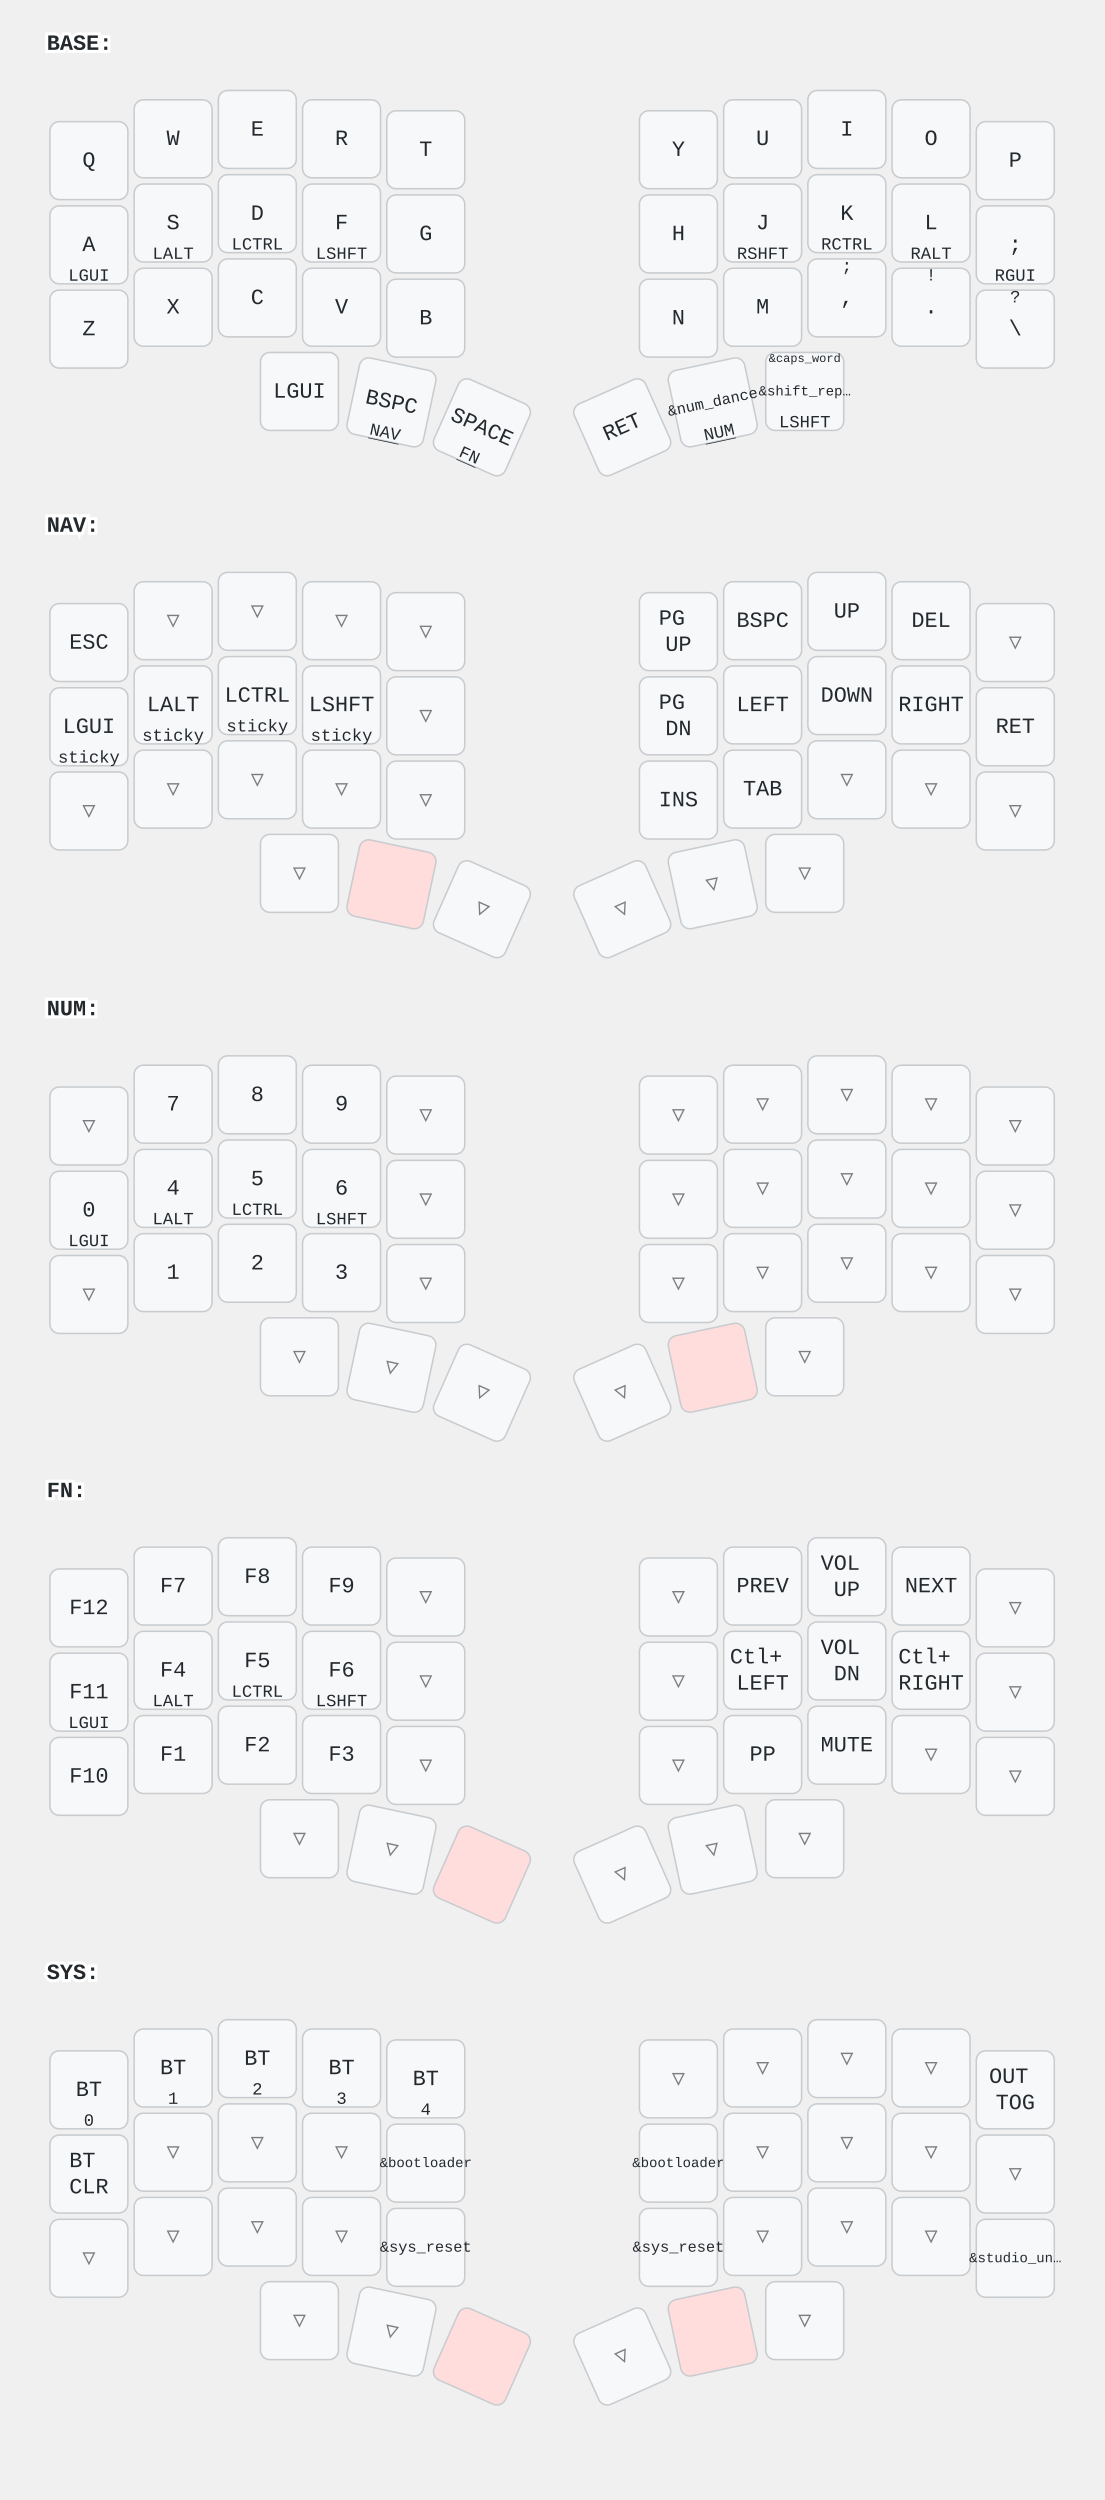
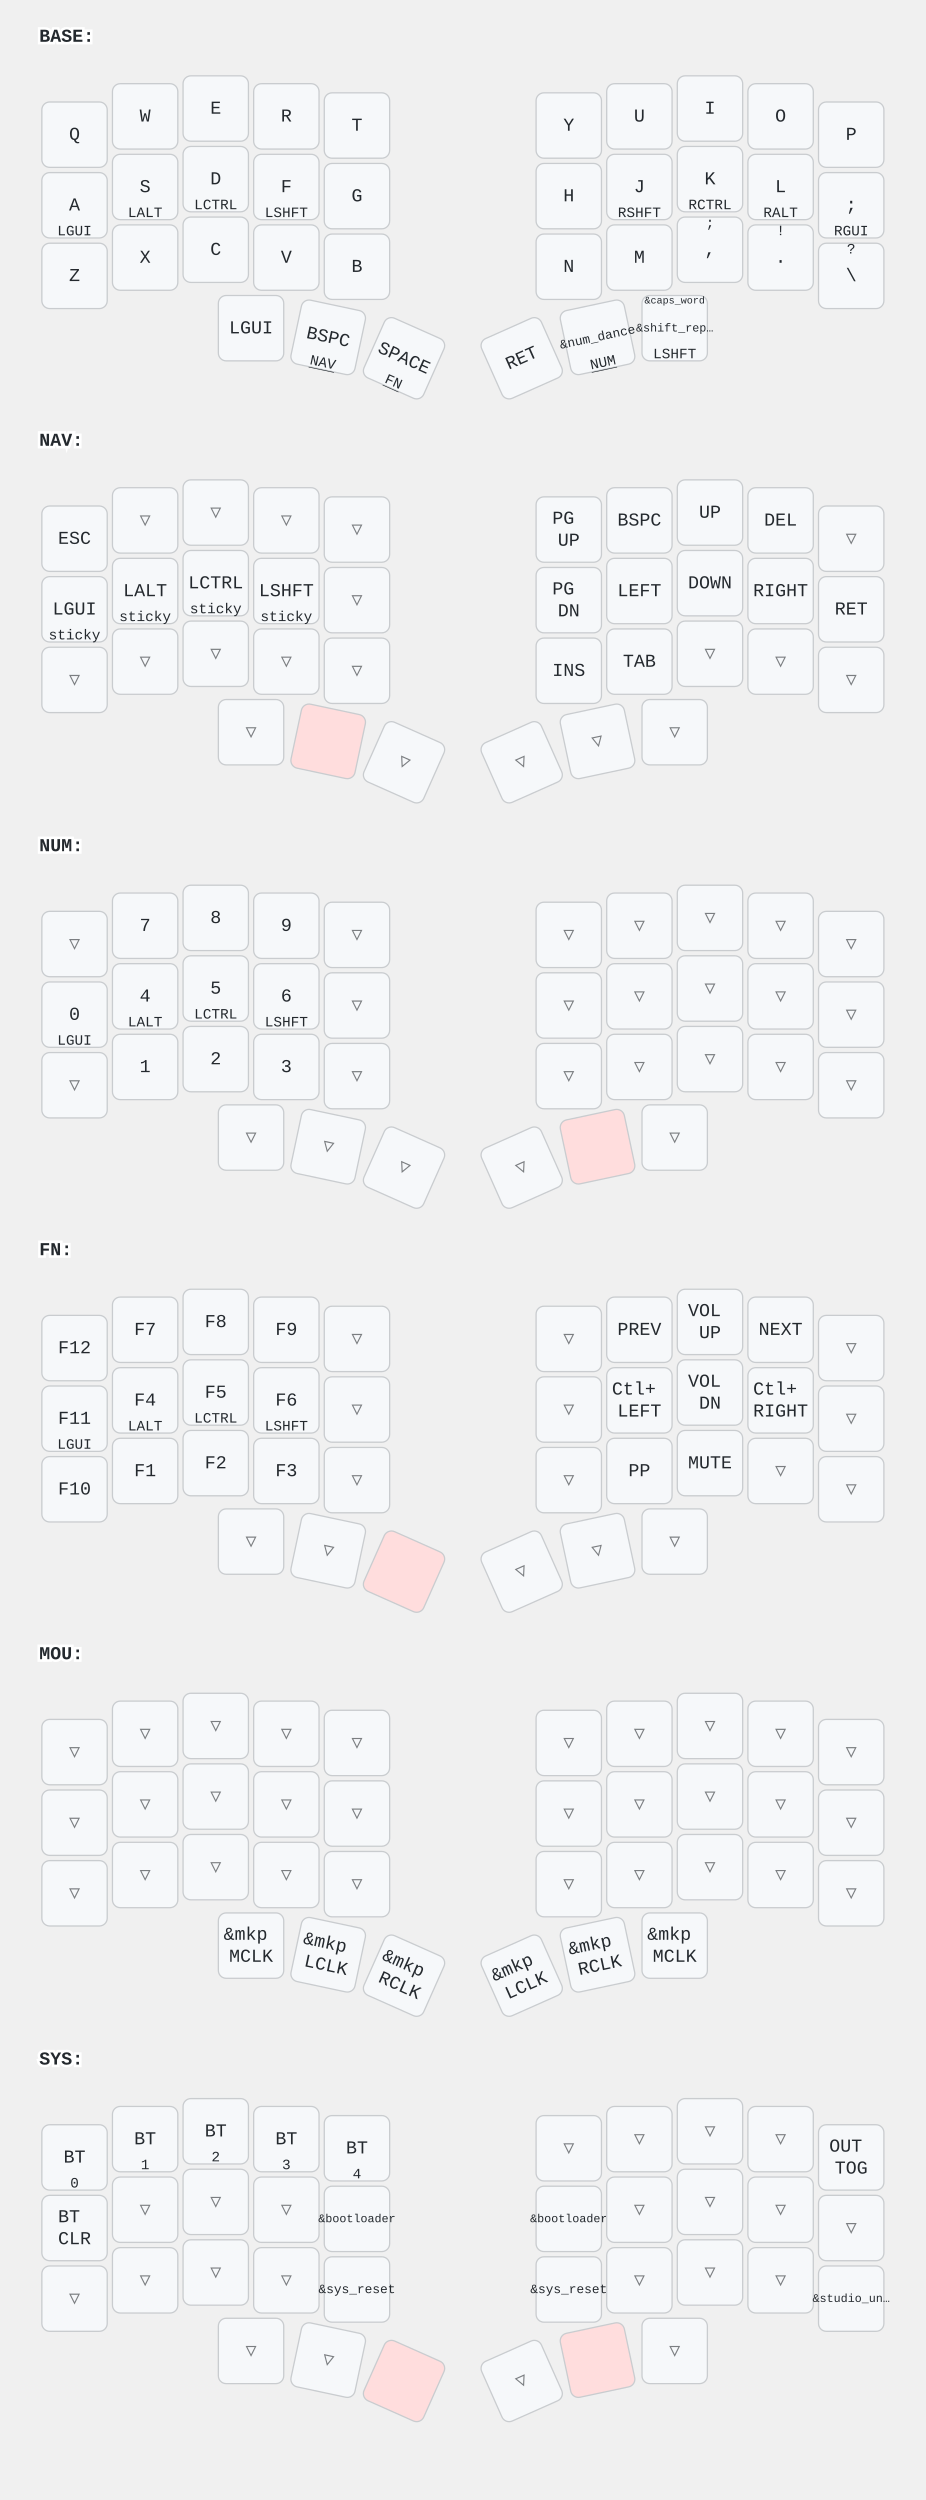
- <svg xmlns="http://www.w3.org/2000/svg" width="708" height="1603" viewBox="0 0 708 1603" class="keymap">
+ <svg xmlns="http://www.w3.org/2000/svg" width="708" height="1912" viewBox="0 0 708 1912" class="keymap">
  <style>/* inherit to force styles through use tags */
svg path {
    fill: inherit;
}

/* font and background color specifications */
svg.keymap {
    font-family: SFMono-Regular,Consolas,Liberation Mono,Menlo,monospace;
    font-size: 14px;
    font-kerning: normal;
    text-rendering: optimizeLegibility;
    fill: #24292e;
}

/* default key styling */
rect.key {
    fill: #f6f8fa;
}

rect.key, rect.combo {
    stroke: #c9cccf;
    stroke-width: 1;
}

/* default key side styling, only used is draw_key_sides is set */
rect.side {
    filter: brightness(90%);
}

/* color accent for combo boxes */
rect.combo, rect.combo-separate {
    fill: #cdf;
}

/* color accent for held keys */
rect.held, rect.combo.held {
    fill: #fdd;
}

/* color accent for ghost (optional) keys */
rect.ghost, rect.combo.ghost {
    stroke-dasharray: 4, 4;
    stroke-width: 2;
}

text {
    text-anchor: middle;
    dominant-baseline: middle;
}

/* styling for layer labels */
text.label {
    font-weight: bold;
    text-anchor: start;
    stroke: white;
    stroke-width: 4;
    paint-order: stroke;
}

/* styling for optional footer */
text.footer {
    text-anchor: end;
    dominant-baseline: auto;
    stroke: white;
    stroke-width: 4;
    paint-order: stroke;
}

/* styling for combo tap, and key non-tap label text */
text.combo, text.hold, text.shifted, text.left, text.right, text.tl, text.tr, text.bl, text.br {
    font-size: 11px;
}

text.hold, text.bl, text.br {
    text-anchor: middle;
    dominant-baseline: auto;
}

text.shifted, text.tl, text.tr {
    text-anchor: middle;
    dominant-baseline: hanging;
}

text.left, text.tl, text.bl {
    text-anchor: start;
}

text.right, text.tr, text.br {
    text-anchor: end;
}

text.layer-activator {
    text-decoration: underline;
}

/* styling for hold/shifted label text in combo box */
text.combo.hold, text.combo.shifted, text.combo.left, text.combo.right {
    font-size: 8px;
}

/* lighter symbol for transparent keys */
text.trans {
    fill: #7b7e81;
}

/* styling for combo dendrons */
path.combo {
    stroke-width: 1;
    stroke: gray;
    fill: none;
}

/* Start Tabler Icons Cleanup */
/* cannot use height/width with glyphs */
.icon-tabler &gt; path {
    fill: inherit;
    stroke: inherit;
    stroke-width: 2;
}
/* hide tabler's default box */
.icon-tabler &gt; path[stroke="none"][fill="none"] {
    visibility: hidden;
}
/* End Tabler Icons Cleanup */

svg { font-family: SFMono-Regular, ui-monospace, monospace; font-size: 12px; }
</style>
  <g transform="translate(30, 0)" class="layer-BASE">
    <text x="0" y="28" class="label" id="BASE">BASE:</text>
    <g transform="translate(0, 56)">
      <g transform="translate(27, 47)" class="key keypos-0">
        <rect rx="6" ry="6" x="-25" y="-25" width="50" height="50" class="key" />
        <text x="0" y="0" class="key tap">Q</text>
      </g>
      <g transform="translate(81, 33)" class="key keypos-1">
        <rect rx="6" ry="6" x="-25" y="-25" width="50" height="50" class="key" />
        <text x="0" y="0" class="key tap">W</text>
      </g>
      <g transform="translate(135, 27)" class="key keypos-2">
        <rect rx="6" ry="6" x="-25" y="-25" width="50" height="50" class="key" />
        <text x="0" y="0" class="key tap">E</text>
      </g>
      <g transform="translate(189, 33)" class="key keypos-3">
        <rect rx="6" ry="6" x="-25" y="-25" width="50" height="50" class="key" />
        <text x="0" y="0" class="key tap">R</text>
      </g>
      <g transform="translate(243, 40)" class="key keypos-4">
        <rect rx="6" ry="6" x="-25" y="-25" width="50" height="50" class="key" />
        <text x="0" y="0" class="key tap">T</text>
      </g>
      <g transform="translate(405, 40)" class="key keypos-5">
        <rect rx="6" ry="6" x="-25" y="-25" width="50" height="50" class="key" />
        <text x="0" y="0" class="key tap">Y</text>
      </g>
      <g transform="translate(459, 33)" class="key keypos-6">
        <rect rx="6" ry="6" x="-25" y="-25" width="50" height="50" class="key" />
        <text x="0" y="0" class="key tap">U</text>
      </g>
      <g transform="translate(513, 27)" class="key keypos-7">
        <rect rx="6" ry="6" x="-25" y="-25" width="50" height="50" class="key" />
        <text x="0" y="0" class="key tap">I</text>
      </g>
      <g transform="translate(567, 33)" class="key keypos-8">
        <rect rx="6" ry="6" x="-25" y="-25" width="50" height="50" class="key" />
        <text x="0" y="0" class="key tap">O</text>
      </g>
      <g transform="translate(621, 47)" class="key keypos-9">
        <rect rx="6" ry="6" x="-25" y="-25" width="50" height="50" class="key" />
        <text x="0" y="0" class="key tap">P</text>
      </g>
      <g transform="translate(27, 101)" class="key keypos-10">
        <rect rx="6" ry="6" x="-25" y="-25" width="50" height="50" class="key" />
        <text x="0" y="0" class="key tap">A</text>
        <text x="0" y="23" class="key hold">LGUI</text>
      </g>
      <g transform="translate(81, 87)" class="key keypos-11">
        <rect rx="6" ry="6" x="-25" y="-25" width="50" height="50" class="key" />
        <text x="0" y="0" class="key tap">S</text>
        <text x="0" y="23" class="key hold">LALT</text>
      </g>
      <g transform="translate(135, 81)" class="key keypos-12">
        <rect rx="6" ry="6" x="-25" y="-25" width="50" height="50" class="key" />
        <text x="0" y="0" class="key tap">D</text>
        <text x="0" y="23" class="key hold">LCTRL</text>
      </g>
      <g transform="translate(189, 87)" class="key keypos-13">
        <rect rx="6" ry="6" x="-25" y="-25" width="50" height="50" class="key" />
        <text x="0" y="0" class="key tap">F</text>
        <text x="0" y="23" class="key hold">LSHFT</text>
      </g>
      <g transform="translate(243, 94)" class="key keypos-14">
        <rect rx="6" ry="6" x="-25" y="-25" width="50" height="50" class="key" />
        <text x="0" y="0" class="key tap">G</text>
      </g>
      <g transform="translate(405, 94)" class="key keypos-15">
        <rect rx="6" ry="6" x="-25" y="-25" width="50" height="50" class="key" />
        <text x="0" y="0" class="key tap">H</text>
      </g>
      <g transform="translate(459, 87)" class="key keypos-16">
        <rect rx="6" ry="6" x="-25" y="-25" width="50" height="50" class="key" />
        <text x="0" y="0" class="key tap">J</text>
        <text x="0" y="23" class="key hold">RSHFT</text>
      </g>
      <g transform="translate(513, 81)" class="key keypos-17">
        <rect rx="6" ry="6" x="-25" y="-25" width="50" height="50" class="key" />
        <text x="0" y="0" class="key tap">K</text>
        <text x="0" y="23" class="key hold">RCTRL</text>
      </g>
      <g transform="translate(567, 87)" class="key keypos-18">
        <rect rx="6" ry="6" x="-25" y="-25" width="50" height="50" class="key" />
        <text x="0" y="0" class="key tap">L</text>
        <text x="0" y="23" class="key hold">RALT</text>
      </g>
      <g transform="translate(621, 101)" class="key keypos-19">
        <rect rx="6" ry="6" x="-25" y="-25" width="50" height="50" class="key" />
        <text x="0" y="0" class="key tap">;</text>
        <text x="0" y="23" class="key hold">RGUI</text>
      </g>
      <g transform="translate(27, 155)" class="key keypos-20">
        <rect rx="6" ry="6" x="-25" y="-25" width="50" height="50" class="key" />
        <text x="0" y="0" class="key tap">Z</text>
      </g>
      <g transform="translate(81, 141)" class="key keypos-21">
        <rect rx="6" ry="6" x="-25" y="-25" width="50" height="50" class="key" />
        <text x="0" y="0" class="key tap">X</text>
      </g>
      <g transform="translate(135, 135)" class="key keypos-22">
        <rect rx="6" ry="6" x="-25" y="-25" width="50" height="50" class="key" />
        <text x="0" y="0" class="key tap">C</text>
      </g>
      <g transform="translate(189, 141)" class="key keypos-23">
        <rect rx="6" ry="6" x="-25" y="-25" width="50" height="50" class="key" />
        <text x="0" y="0" class="key tap">V</text>
      </g>
      <g transform="translate(243, 148)" class="key keypos-24">
        <rect rx="6" ry="6" x="-25" y="-25" width="50" height="50" class="key" />
        <text x="0" y="0" class="key tap">B</text>
      </g>
      <g transform="translate(405, 148)" class="key keypos-25">
        <rect rx="6" ry="6" x="-25" y="-25" width="50" height="50" class="key" />
        <text x="0" y="0" class="key tap">N</text>
      </g>
      <g transform="translate(459, 141)" class="key keypos-26">
        <rect rx="6" ry="6" x="-25" y="-25" width="50" height="50" class="key" />
        <text x="0" y="0" class="key tap">M</text>
      </g>
      <g transform="translate(513, 135)" class="key keypos-27">
        <rect rx="6" ry="6" x="-25" y="-25" width="50" height="50" class="key" />
        <text x="0" y="0" class="key tap">,</text>
        <text x="0" y="-23" class="key shifted">;</text>
      </g>
      <g transform="translate(567, 141)" class="key keypos-28">
        <rect rx="6" ry="6" x="-25" y="-25" width="50" height="50" class="key" />
        <text x="0" y="0" class="key tap">.</text>
        <text x="0" y="-23" class="key shifted">!</text>
      </g>
      <g transform="translate(621, 155)" class="key keypos-29">
        <rect rx="6" ry="6" x="-25" y="-25" width="50" height="50" class="key" />
        <text x="0" y="0" class="key tap">\</text>
        <text x="0" y="-23" class="key shifted">?</text>
      </g>
      <g transform="translate(162, 195)" class="key keypos-30">
        <rect rx="6" ry="6" x="-25" y="-25" width="50" height="50" class="key" />
        <text x="0" y="0" class="key tap">LGUI</text>
      </g>
      <g transform="translate(221, 202) rotate(12.0)" class="key keypos-31">
        <rect rx="6" ry="6" x="-25" y="-25" width="50" height="50" class="key" />
        <text x="0" y="0" class="key tap">BSPC</text>
        <a href="#NAV">
          <text x="0" y="23" class="key hold layer-activator">NAV</text>
        </a>
      </g>
      <g transform="translate(279, 218) rotate(24.0)" class="key keypos-32">
        <rect rx="6" ry="6" x="-25" y="-25" width="50" height="50" class="key" />
        <text x="0" y="0" class="key tap">SPACE</text>
        <a href="#FN">
          <text x="0" y="23" class="key hold layer-activator">FN</text>
        </a>
      </g>
      <g transform="translate(369, 218) rotate(-24.0)" class="key keypos-33">
        <rect rx="6" ry="6" x="-25" y="-25" width="50" height="50" class="key" />
        <text x="0" y="0" class="key tap">RET</text>
      </g>
      <g transform="translate(427, 202) rotate(-12.0)" class="key keypos-34">
        <rect rx="6" ry="6" x="-25" y="-25" width="50" height="50" class="key" />
        <text x="0" y="0" class="key tap">
          <tspan style="font-size: 70%">&amp;num_dance</tspan>
        </text>
        <a href="#NUM">
          <text x="0" y="23" class="key hold layer-activator">NUM</text>
        </a>
      </g>
      <g transform="translate(486, 195)" class="key keypos-35">
        <rect rx="6" ry="6" x="-25" y="-25" width="50" height="50" class="key" />
        <text x="0" y="0" class="key tap">
          <tspan style="font-size: 64%">&amp;shift_rep…</tspan>
        </text>
        <text x="0" y="23" class="key hold">LSHFT</text>
        <text x="0" y="-23" class="key shifted">
          <tspan style="font-size: 70%">&amp;caps_word</tspan>
        </text>
      </g>
    </g>
  </g>
  <g transform="translate(30, 309)" class="layer-NAV">
    <text x="0" y="28" class="label" id="NAV">NAV:</text>
    <g transform="translate(0, 56)">
      <g transform="translate(27, 47)" class="key keypos-0">
        <rect rx="6" ry="6" x="-25" y="-25" width="50" height="50" class="key" />
        <text x="0" y="0" class="key tap">ESC</text>
      </g>
      <g transform="translate(81, 33)" class="key trans keypos-1">
        <rect rx="6" ry="6" x="-25" y="-25" width="50" height="50" class="key trans" />
        <text x="0" y="0" class="key trans tap">▽</text>
      </g>
      <g transform="translate(135, 27)" class="key trans keypos-2">
        <rect rx="6" ry="6" x="-25" y="-25" width="50" height="50" class="key trans" />
        <text x="0" y="0" class="key trans tap">▽</text>
      </g>
      <g transform="translate(189, 33)" class="key trans keypos-3">
        <rect rx="6" ry="6" x="-25" y="-25" width="50" height="50" class="key trans" />
        <text x="0" y="0" class="key trans tap">▽</text>
      </g>
      <g transform="translate(243, 40)" class="key trans keypos-4">
        <rect rx="6" ry="6" x="-25" y="-25" width="50" height="50" class="key trans" />
        <text x="0" y="0" class="key trans tap">▽</text>
      </g>
      <g transform="translate(405, 40)" class="key keypos-5">
        <rect rx="6" ry="6" x="-25" y="-25" width="50" height="50" class="key" />
        <text x="0" y="0" class="key tap">
          <tspan x="0" dy="-0.6em">PG</tspan>
          <tspan x="0" dy="1.2em">UP</tspan>
        </text>
      </g>
      <g transform="translate(459, 33)" class="key keypos-6">
        <rect rx="6" ry="6" x="-25" y="-25" width="50" height="50" class="key" />
        <text x="0" y="0" class="key tap">BSPC</text>
      </g>
      <g transform="translate(513, 27)" class="key keypos-7">
        <rect rx="6" ry="6" x="-25" y="-25" width="50" height="50" class="key" />
        <text x="0" y="0" class="key tap">UP</text>
      </g>
      <g transform="translate(567, 33)" class="key keypos-8">
        <rect rx="6" ry="6" x="-25" y="-25" width="50" height="50" class="key" />
        <text x="0" y="0" class="key tap">DEL</text>
      </g>
      <g transform="translate(621, 47)" class="key trans keypos-9">
        <rect rx="6" ry="6" x="-25" y="-25" width="50" height="50" class="key trans" />
        <text x="0" y="0" class="key trans tap">▽</text>
      </g>
      <g transform="translate(27, 101)" class="key keypos-10">
        <rect rx="6" ry="6" x="-25" y="-25" width="50" height="50" class="key" />
        <text x="0" y="0" class="key tap">LGUI</text>
        <text x="0" y="23" class="key hold">sticky</text>
      </g>
      <g transform="translate(81, 87)" class="key keypos-11">
        <rect rx="6" ry="6" x="-25" y="-25" width="50" height="50" class="key" />
        <text x="0" y="0" class="key tap">LALT</text>
        <text x="0" y="23" class="key hold">sticky</text>
      </g>
      <g transform="translate(135, 81)" class="key keypos-12">
        <rect rx="6" ry="6" x="-25" y="-25" width="50" height="50" class="key" />
        <text x="0" y="0" class="key tap">LCTRL</text>
        <text x="0" y="23" class="key hold">sticky</text>
      </g>
      <g transform="translate(189, 87)" class="key keypos-13">
        <rect rx="6" ry="6" x="-25" y="-25" width="50" height="50" class="key" />
        <text x="0" y="0" class="key tap">LSHFT</text>
        <text x="0" y="23" class="key hold">sticky</text>
      </g>
      <g transform="translate(243, 94)" class="key trans keypos-14">
        <rect rx="6" ry="6" x="-25" y="-25" width="50" height="50" class="key trans" />
        <text x="0" y="0" class="key trans tap">▽</text>
      </g>
      <g transform="translate(405, 94)" class="key keypos-15">
        <rect rx="6" ry="6" x="-25" y="-25" width="50" height="50" class="key" />
        <text x="0" y="0" class="key tap">
          <tspan x="0" dy="-0.6em">PG</tspan>
          <tspan x="0" dy="1.2em">DN</tspan>
        </text>
      </g>
      <g transform="translate(459, 87)" class="key keypos-16">
        <rect rx="6" ry="6" x="-25" y="-25" width="50" height="50" class="key" />
        <text x="0" y="0" class="key tap">LEFT</text>
      </g>
      <g transform="translate(513, 81)" class="key keypos-17">
        <rect rx="6" ry="6" x="-25" y="-25" width="50" height="50" class="key" />
        <text x="0" y="0" class="key tap">DOWN</text>
      </g>
      <g transform="translate(567, 87)" class="key keypos-18">
        <rect rx="6" ry="6" x="-25" y="-25" width="50" height="50" class="key" />
        <text x="0" y="0" class="key tap">RIGHT</text>
      </g>
      <g transform="translate(621, 101)" class="key keypos-19">
        <rect rx="6" ry="6" x="-25" y="-25" width="50" height="50" class="key" />
        <text x="0" y="0" class="key tap">RET</text>
      </g>
      <g transform="translate(27, 155)" class="key trans keypos-20">
        <rect rx="6" ry="6" x="-25" y="-25" width="50" height="50" class="key trans" />
        <text x="0" y="0" class="key trans tap">▽</text>
      </g>
      <g transform="translate(81, 141)" class="key trans keypos-21">
        <rect rx="6" ry="6" x="-25" y="-25" width="50" height="50" class="key trans" />
        <text x="0" y="0" class="key trans tap">▽</text>
      </g>
      <g transform="translate(135, 135)" class="key trans keypos-22">
        <rect rx="6" ry="6" x="-25" y="-25" width="50" height="50" class="key trans" />
        <text x="0" y="0" class="key trans tap">▽</text>
      </g>
      <g transform="translate(189, 141)" class="key trans keypos-23">
        <rect rx="6" ry="6" x="-25" y="-25" width="50" height="50" class="key trans" />
        <text x="0" y="0" class="key trans tap">▽</text>
      </g>
      <g transform="translate(243, 148)" class="key trans keypos-24">
        <rect rx="6" ry="6" x="-25" y="-25" width="50" height="50" class="key trans" />
        <text x="0" y="0" class="key trans tap">▽</text>
      </g>
      <g transform="translate(405, 148)" class="key keypos-25">
        <rect rx="6" ry="6" x="-25" y="-25" width="50" height="50" class="key" />
        <text x="0" y="0" class="key tap">INS</text>
      </g>
      <g transform="translate(459, 141)" class="key keypos-26">
        <rect rx="6" ry="6" x="-25" y="-25" width="50" height="50" class="key" />
        <text x="0" y="0" class="key tap">TAB</text>
      </g>
      <g transform="translate(513, 135)" class="key trans keypos-27">
        <rect rx="6" ry="6" x="-25" y="-25" width="50" height="50" class="key trans" />
        <text x="0" y="0" class="key trans tap">▽</text>
      </g>
      <g transform="translate(567, 141)" class="key trans keypos-28">
        <rect rx="6" ry="6" x="-25" y="-25" width="50" height="50" class="key trans" />
        <text x="0" y="0" class="key trans tap">▽</text>
      </g>
      <g transform="translate(621, 155)" class="key trans keypos-29">
        <rect rx="6" ry="6" x="-25" y="-25" width="50" height="50" class="key trans" />
        <text x="0" y="0" class="key trans tap">▽</text>
      </g>
      <g transform="translate(162, 195)" class="key trans keypos-30">
        <rect rx="6" ry="6" x="-25" y="-25" width="50" height="50" class="key trans" />
        <text x="0" y="0" class="key trans tap">▽</text>
      </g>
      <g transform="translate(221, 202) rotate(12.0)" class="key held keypos-31">
        <rect rx="6" ry="6" x="-25" y="-25" width="50" height="50" class="key held" />
      </g>
      <g transform="translate(279, 218) rotate(24.0)" class="key trans keypos-32">
        <rect rx="6" ry="6" x="-25" y="-25" width="50" height="50" class="key trans" />
        <text x="0" y="0" class="key trans tap">▽</text>
      </g>
      <g transform="translate(369, 218) rotate(-24.0)" class="key trans keypos-33">
        <rect rx="6" ry="6" x="-25" y="-25" width="50" height="50" class="key trans" />
        <text x="0" y="0" class="key trans tap">▽</text>
      </g>
      <g transform="translate(427, 202) rotate(-12.0)" class="key trans keypos-34">
        <rect rx="6" ry="6" x="-25" y="-25" width="50" height="50" class="key trans" />
        <text x="0" y="0" class="key trans tap">▽</text>
      </g>
      <g transform="translate(486, 195)" class="key trans keypos-35">
        <rect rx="6" ry="6" x="-25" y="-25" width="50" height="50" class="key trans" />
        <text x="0" y="0" class="key trans tap">▽</text>
      </g>
    </g>
  </g>
  <g transform="translate(30, 619)" class="layer-NUM">
    <text x="0" y="28" class="label" id="NUM">NUM:</text>
    <g transform="translate(0, 56)">
      <g transform="translate(27, 47)" class="key trans keypos-0">
        <rect rx="6" ry="6" x="-25" y="-25" width="50" height="50" class="key trans" />
        <text x="0" y="0" class="key trans tap">▽</text>
      </g>
      <g transform="translate(81, 33)" class="key keypos-1">
        <rect rx="6" ry="6" x="-25" y="-25" width="50" height="50" class="key" />
        <text x="0" y="0" class="key tap">7</text>
      </g>
      <g transform="translate(135, 27)" class="key keypos-2">
        <rect rx="6" ry="6" x="-25" y="-25" width="50" height="50" class="key" />
        <text x="0" y="0" class="key tap">8</text>
      </g>
      <g transform="translate(189, 33)" class="key keypos-3">
        <rect rx="6" ry="6" x="-25" y="-25" width="50" height="50" class="key" />
        <text x="0" y="0" class="key tap">9</text>
      </g>
      <g transform="translate(243, 40)" class="key trans keypos-4">
        <rect rx="6" ry="6" x="-25" y="-25" width="50" height="50" class="key trans" />
        <text x="0" y="0" class="key trans tap">▽</text>
      </g>
      <g transform="translate(405, 40)" class="key trans keypos-5">
        <rect rx="6" ry="6" x="-25" y="-25" width="50" height="50" class="key trans" />
        <text x="0" y="0" class="key trans tap">▽</text>
      </g>
      <g transform="translate(459, 33)" class="key trans keypos-6">
        <rect rx="6" ry="6" x="-25" y="-25" width="50" height="50" class="key trans" />
        <text x="0" y="0" class="key trans tap">▽</text>
      </g>
      <g transform="translate(513, 27)" class="key trans keypos-7">
        <rect rx="6" ry="6" x="-25" y="-25" width="50" height="50" class="key trans" />
        <text x="0" y="0" class="key trans tap">▽</text>
      </g>
      <g transform="translate(567, 33)" class="key trans keypos-8">
        <rect rx="6" ry="6" x="-25" y="-25" width="50" height="50" class="key trans" />
        <text x="0" y="0" class="key trans tap">▽</text>
      </g>
      <g transform="translate(621, 47)" class="key trans keypos-9">
        <rect rx="6" ry="6" x="-25" y="-25" width="50" height="50" class="key trans" />
        <text x="0" y="0" class="key trans tap">▽</text>
      </g>
      <g transform="translate(27, 101)" class="key keypos-10">
        <rect rx="6" ry="6" x="-25" y="-25" width="50" height="50" class="key" />
        <text x="0" y="0" class="key tap">0</text>
        <text x="0" y="23" class="key hold">LGUI</text>
      </g>
      <g transform="translate(81, 87)" class="key keypos-11">
        <rect rx="6" ry="6" x="-25" y="-25" width="50" height="50" class="key" />
        <text x="0" y="0" class="key tap">4</text>
        <text x="0" y="23" class="key hold">LALT</text>
      </g>
      <g transform="translate(135, 81)" class="key keypos-12">
        <rect rx="6" ry="6" x="-25" y="-25" width="50" height="50" class="key" />
        <text x="0" y="0" class="key tap">5</text>
        <text x="0" y="23" class="key hold">LCTRL</text>
      </g>
      <g transform="translate(189, 87)" class="key keypos-13">
        <rect rx="6" ry="6" x="-25" y="-25" width="50" height="50" class="key" />
        <text x="0" y="0" class="key tap">6</text>
        <text x="0" y="23" class="key hold">LSHFT</text>
      </g>
      <g transform="translate(243, 94)" class="key trans keypos-14">
        <rect rx="6" ry="6" x="-25" y="-25" width="50" height="50" class="key trans" />
        <text x="0" y="0" class="key trans tap">▽</text>
      </g>
      <g transform="translate(405, 94)" class="key trans keypos-15">
        <rect rx="6" ry="6" x="-25" y="-25" width="50" height="50" class="key trans" />
        <text x="0" y="0" class="key trans tap">▽</text>
      </g>
      <g transform="translate(459, 87)" class="key trans keypos-16">
        <rect rx="6" ry="6" x="-25" y="-25" width="50" height="50" class="key trans" />
        <text x="0" y="0" class="key trans tap">▽</text>
      </g>
      <g transform="translate(513, 81)" class="key trans keypos-17">
        <rect rx="6" ry="6" x="-25" y="-25" width="50" height="50" class="key trans" />
        <text x="0" y="0" class="key trans tap">▽</text>
      </g>
      <g transform="translate(567, 87)" class="key trans keypos-18">
        <rect rx="6" ry="6" x="-25" y="-25" width="50" height="50" class="key trans" />
        <text x="0" y="0" class="key trans tap">▽</text>
      </g>
      <g transform="translate(621, 101)" class="key trans keypos-19">
        <rect rx="6" ry="6" x="-25" y="-25" width="50" height="50" class="key trans" />
        <text x="0" y="0" class="key trans tap">▽</text>
      </g>
      <g transform="translate(27, 155)" class="key trans keypos-20">
        <rect rx="6" ry="6" x="-25" y="-25" width="50" height="50" class="key trans" />
        <text x="0" y="0" class="key trans tap">▽</text>
      </g>
      <g transform="translate(81, 141)" class="key keypos-21">
        <rect rx="6" ry="6" x="-25" y="-25" width="50" height="50" class="key" />
        <text x="0" y="0" class="key tap">1</text>
      </g>
      <g transform="translate(135, 135)" class="key keypos-22">
        <rect rx="6" ry="6" x="-25" y="-25" width="50" height="50" class="key" />
        <text x="0" y="0" class="key tap">2</text>
      </g>
      <g transform="translate(189, 141)" class="key keypos-23">
        <rect rx="6" ry="6" x="-25" y="-25" width="50" height="50" class="key" />
        <text x="0" y="0" class="key tap">3</text>
      </g>
      <g transform="translate(243, 148)" class="key trans keypos-24">
        <rect rx="6" ry="6" x="-25" y="-25" width="50" height="50" class="key trans" />
        <text x="0" y="0" class="key trans tap">▽</text>
      </g>
      <g transform="translate(405, 148)" class="key trans keypos-25">
        <rect rx="6" ry="6" x="-25" y="-25" width="50" height="50" class="key trans" />
        <text x="0" y="0" class="key trans tap">▽</text>
      </g>
      <g transform="translate(459, 141)" class="key trans keypos-26">
        <rect rx="6" ry="6" x="-25" y="-25" width="50" height="50" class="key trans" />
        <text x="0" y="0" class="key trans tap">▽</text>
      </g>
      <g transform="translate(513, 135)" class="key trans keypos-27">
        <rect rx="6" ry="6" x="-25" y="-25" width="50" height="50" class="key trans" />
        <text x="0" y="0" class="key trans tap">▽</text>
      </g>
      <g transform="translate(567, 141)" class="key trans keypos-28">
        <rect rx="6" ry="6" x="-25" y="-25" width="50" height="50" class="key trans" />
        <text x="0" y="0" class="key trans tap">▽</text>
      </g>
      <g transform="translate(621, 155)" class="key trans keypos-29">
        <rect rx="6" ry="6" x="-25" y="-25" width="50" height="50" class="key trans" />
        <text x="0" y="0" class="key trans tap">▽</text>
      </g>
      <g transform="translate(162, 195)" class="key trans keypos-30">
        <rect rx="6" ry="6" x="-25" y="-25" width="50" height="50" class="key trans" />
        <text x="0" y="0" class="key trans tap">▽</text>
      </g>
      <g transform="translate(221, 202) rotate(12.0)" class="key trans keypos-31">
        <rect rx="6" ry="6" x="-25" y="-25" width="50" height="50" class="key trans" />
        <text x="0" y="0" class="key trans tap">▽</text>
      </g>
      <g transform="translate(279, 218) rotate(24.0)" class="key trans keypos-32">
        <rect rx="6" ry="6" x="-25" y="-25" width="50" height="50" class="key trans" />
        <text x="0" y="0" class="key trans tap">▽</text>
      </g>
      <g transform="translate(369, 218) rotate(-24.0)" class="key trans keypos-33">
        <rect rx="6" ry="6" x="-25" y="-25" width="50" height="50" class="key trans" />
        <text x="0" y="0" class="key trans tap">▽</text>
      </g>
      <g transform="translate(427, 202) rotate(-12.0)" class="key held keypos-34">
        <rect rx="6" ry="6" x="-25" y="-25" width="50" height="50" class="key held" />
      </g>
      <g transform="translate(486, 195)" class="key trans keypos-35">
        <rect rx="6" ry="6" x="-25" y="-25" width="50" height="50" class="key trans" />
        <text x="0" y="0" class="key trans tap">▽</text>
      </g>
    </g>
  </g>
  <g transform="translate(30, 928)" class="layer-FN">
    <text x="0" y="28" class="label" id="FN">FN:</text>
    <g transform="translate(0, 56)">
      <g transform="translate(27, 47)" class="key keypos-0">
        <rect rx="6" ry="6" x="-25" y="-25" width="50" height="50" class="key" />
        <text x="0" y="0" class="key tap">F12</text>
      </g>
      <g transform="translate(81, 33)" class="key keypos-1">
        <rect rx="6" ry="6" x="-25" y="-25" width="50" height="50" class="key" />
        <text x="0" y="0" class="key tap">F7</text>
      </g>
      <g transform="translate(135, 27)" class="key keypos-2">
        <rect rx="6" ry="6" x="-25" y="-25" width="50" height="50" class="key" />
        <text x="0" y="0" class="key tap">F8</text>
      </g>
      <g transform="translate(189, 33)" class="key keypos-3">
        <rect rx="6" ry="6" x="-25" y="-25" width="50" height="50" class="key" />
        <text x="0" y="0" class="key tap">F9</text>
      </g>
      <g transform="translate(243, 40)" class="key trans keypos-4">
        <rect rx="6" ry="6" x="-25" y="-25" width="50" height="50" class="key trans" />
        <text x="0" y="0" class="key trans tap">▽</text>
      </g>
      <g transform="translate(405, 40)" class="key trans keypos-5">
        <rect rx="6" ry="6" x="-25" y="-25" width="50" height="50" class="key trans" />
        <text x="0" y="0" class="key trans tap">▽</text>
      </g>
      <g transform="translate(459, 33)" class="key keypos-6">
        <rect rx="6" ry="6" x="-25" y="-25" width="50" height="50" class="key" />
        <text x="0" y="0" class="key tap">PREV</text>
      </g>
      <g transform="translate(513, 27)" class="key keypos-7">
        <rect rx="6" ry="6" x="-25" y="-25" width="50" height="50" class="key" />
        <text x="0" y="0" class="key tap">
          <tspan x="0" dy="-0.6em">VOL</tspan>
          <tspan x="0" dy="1.2em">UP</tspan>
        </text>
      </g>
      <g transform="translate(567, 33)" class="key keypos-8">
        <rect rx="6" ry="6" x="-25" y="-25" width="50" height="50" class="key" />
        <text x="0" y="0" class="key tap">NEXT</text>
      </g>
      <g transform="translate(621, 47)" class="key trans keypos-9">
        <rect rx="6" ry="6" x="-25" y="-25" width="50" height="50" class="key trans" />
        <text x="0" y="0" class="key trans tap">▽</text>
      </g>
      <g transform="translate(27, 101)" class="key keypos-10">
        <rect rx="6" ry="6" x="-25" y="-25" width="50" height="50" class="key" />
        <text x="0" y="0" class="key tap">F11</text>
        <text x="0" y="23" class="key hold">LGUI</text>
      </g>
      <g transform="translate(81, 87)" class="key keypos-11">
        <rect rx="6" ry="6" x="-25" y="-25" width="50" height="50" class="key" />
        <text x="0" y="0" class="key tap">F4</text>
        <text x="0" y="23" class="key hold">LALT</text>
      </g>
      <g transform="translate(135, 81)" class="key keypos-12">
        <rect rx="6" ry="6" x="-25" y="-25" width="50" height="50" class="key" />
        <text x="0" y="0" class="key tap">F5</text>
        <text x="0" y="23" class="key hold">LCTRL</text>
      </g>
      <g transform="translate(189, 87)" class="key keypos-13">
        <rect rx="6" ry="6" x="-25" y="-25" width="50" height="50" class="key" />
        <text x="0" y="0" class="key tap">F6</text>
        <text x="0" y="23" class="key hold">LSHFT</text>
      </g>
      <g transform="translate(243, 94)" class="key trans keypos-14">
        <rect rx="6" ry="6" x="-25" y="-25" width="50" height="50" class="key trans" />
        <text x="0" y="0" class="key trans tap">▽</text>
      </g>
      <g transform="translate(405, 94)" class="key trans keypos-15">
        <rect rx="6" ry="6" x="-25" y="-25" width="50" height="50" class="key trans" />
        <text x="0" y="0" class="key trans tap">▽</text>
      </g>
      <g transform="translate(459, 87)" class="key keypos-16">
        <rect rx="6" ry="6" x="-25" y="-25" width="50" height="50" class="key" />
        <text x="0" y="0" class="key tap">
          <tspan x="0" dy="-0.6em">Ctl+</tspan>
          <tspan x="0" dy="1.2em">LEFT</tspan>
        </text>
      </g>
      <g transform="translate(513, 81)" class="key keypos-17">
        <rect rx="6" ry="6" x="-25" y="-25" width="50" height="50" class="key" />
        <text x="0" y="0" class="key tap">
          <tspan x="0" dy="-0.6em">VOL</tspan>
          <tspan x="0" dy="1.2em">DN</tspan>
        </text>
      </g>
      <g transform="translate(567, 87)" class="key keypos-18">
        <rect rx="6" ry="6" x="-25" y="-25" width="50" height="50" class="key" />
        <text x="0" y="0" class="key tap">
          <tspan x="0" dy="-0.6em">Ctl+</tspan>
          <tspan x="0" dy="1.2em">RIGHT</tspan>
        </text>
      </g>
      <g transform="translate(621, 101)" class="key trans keypos-19">
        <rect rx="6" ry="6" x="-25" y="-25" width="50" height="50" class="key trans" />
        <text x="0" y="0" class="key trans tap">▽</text>
      </g>
      <g transform="translate(27, 155)" class="key keypos-20">
        <rect rx="6" ry="6" x="-25" y="-25" width="50" height="50" class="key" />
        <text x="0" y="0" class="key tap">F10</text>
      </g>
      <g transform="translate(81, 141)" class="key keypos-21">
        <rect rx="6" ry="6" x="-25" y="-25" width="50" height="50" class="key" />
        <text x="0" y="0" class="key tap">F1</text>
      </g>
      <g transform="translate(135, 135)" class="key keypos-22">
        <rect rx="6" ry="6" x="-25" y="-25" width="50" height="50" class="key" />
        <text x="0" y="0" class="key tap">F2</text>
      </g>
      <g transform="translate(189, 141)" class="key keypos-23">
        <rect rx="6" ry="6" x="-25" y="-25" width="50" height="50" class="key" />
        <text x="0" y="0" class="key tap">F3</text>
      </g>
      <g transform="translate(243, 148)" class="key trans keypos-24">
        <rect rx="6" ry="6" x="-25" y="-25" width="50" height="50" class="key trans" />
        <text x="0" y="0" class="key trans tap">▽</text>
      </g>
      <g transform="translate(405, 148)" class="key trans keypos-25">
        <rect rx="6" ry="6" x="-25" y="-25" width="50" height="50" class="key trans" />
        <text x="0" y="0" class="key trans tap">▽</text>
      </g>
      <g transform="translate(459, 141)" class="key keypos-26">
        <rect rx="6" ry="6" x="-25" y="-25" width="50" height="50" class="key" />
        <text x="0" y="0" class="key tap">PP</text>
      </g>
      <g transform="translate(513, 135)" class="key keypos-27">
        <rect rx="6" ry="6" x="-25" y="-25" width="50" height="50" class="key" />
        <text x="0" y="0" class="key tap">MUTE</text>
      </g>
      <g transform="translate(567, 141)" class="key trans keypos-28">
        <rect rx="6" ry="6" x="-25" y="-25" width="50" height="50" class="key trans" />
        <text x="0" y="0" class="key trans tap">▽</text>
      </g>
      <g transform="translate(621, 155)" class="key trans keypos-29">
        <rect rx="6" ry="6" x="-25" y="-25" width="50" height="50" class="key trans" />
        <text x="0" y="0" class="key trans tap">▽</text>
      </g>
      <g transform="translate(162, 195)" class="key trans keypos-30">
        <rect rx="6" ry="6" x="-25" y="-25" width="50" height="50" class="key trans" />
        <text x="0" y="0" class="key trans tap">▽</text>
      </g>
      <g transform="translate(221, 202) rotate(12.0)" class="key trans keypos-31">
        <rect rx="6" ry="6" x="-25" y="-25" width="50" height="50" class="key trans" />
        <text x="0" y="0" class="key trans tap">▽</text>
      </g>
      <g transform="translate(279, 218) rotate(24.0)" class="key held keypos-32">
        <rect rx="6" ry="6" x="-25" y="-25" width="50" height="50" class="key held" />
      </g>
      <g transform="translate(369, 218) rotate(-24.0)" class="key trans keypos-33">
        <rect rx="6" ry="6" x="-25" y="-25" width="50" height="50" class="key trans" />
        <text x="0" y="0" class="key trans tap">▽</text>
      </g>
      <g transform="translate(427, 202) rotate(-12.0)" class="key trans keypos-34">
        <rect rx="6" ry="6" x="-25" y="-25" width="50" height="50" class="key trans" />
        <text x="0" y="0" class="key trans tap">▽</text>
      </g>
      <g transform="translate(486, 195)" class="key trans keypos-35">
        <rect rx="6" ry="6" x="-25" y="-25" width="50" height="50" class="key trans" />
        <text x="0" y="0" class="key trans tap">▽</text>
      </g>
    </g>
  </g>
-   <g transform="translate(30, 1237)" class="layer-SYS">
+   <g transform="translate(30, 1237)" class="layer-MOU">
+     <text x="0" y="28" class="label" id="MOU">MOU:</text>
+     <g transform="translate(0, 56)">
+       <g transform="translate(27, 47)" class="key trans keypos-0">
+         <rect rx="6" ry="6" x="-25" y="-25" width="50" height="50" class="key trans" />
+         <text x="0" y="0" class="key trans tap">▽</text>
+       </g>
+       <g transform="translate(81, 33)" class="key trans keypos-1">
+         <rect rx="6" ry="6" x="-25" y="-25" width="50" height="50" class="key trans" />
+         <text x="0" y="0" class="key trans tap">▽</text>
+       </g>
+       <g transform="translate(135, 27)" class="key trans keypos-2">
+         <rect rx="6" ry="6" x="-25" y="-25" width="50" height="50" class="key trans" />
+         <text x="0" y="0" class="key trans tap">▽</text>
+       </g>
+       <g transform="translate(189, 33)" class="key trans keypos-3">
+         <rect rx="6" ry="6" x="-25" y="-25" width="50" height="50" class="key trans" />
+         <text x="0" y="0" class="key trans tap">▽</text>
+       </g>
+       <g transform="translate(243, 40)" class="key trans keypos-4">
+         <rect rx="6" ry="6" x="-25" y="-25" width="50" height="50" class="key trans" />
+         <text x="0" y="0" class="key trans tap">▽</text>
+       </g>
+       <g transform="translate(405, 40)" class="key trans keypos-5">
+         <rect rx="6" ry="6" x="-25" y="-25" width="50" height="50" class="key trans" />
+         <text x="0" y="0" class="key trans tap">▽</text>
+       </g>
+       <g transform="translate(459, 33)" class="key trans keypos-6">
+         <rect rx="6" ry="6" x="-25" y="-25" width="50" height="50" class="key trans" />
+         <text x="0" y="0" class="key trans tap">▽</text>
+       </g>
+       <g transform="translate(513, 27)" class="key trans keypos-7">
+         <rect rx="6" ry="6" x="-25" y="-25" width="50" height="50" class="key trans" />
+         <text x="0" y="0" class="key trans tap">▽</text>
+       </g>
+       <g transform="translate(567, 33)" class="key trans keypos-8">
+         <rect rx="6" ry="6" x="-25" y="-25" width="50" height="50" class="key trans" />
+         <text x="0" y="0" class="key trans tap">▽</text>
+       </g>
+       <g transform="translate(621, 47)" class="key trans keypos-9">
+         <rect rx="6" ry="6" x="-25" y="-25" width="50" height="50" class="key trans" />
+         <text x="0" y="0" class="key trans tap">▽</text>
+       </g>
+       <g transform="translate(27, 101)" class="key trans keypos-10">
+         <rect rx="6" ry="6" x="-25" y="-25" width="50" height="50" class="key trans" />
+         <text x="0" y="0" class="key trans tap">▽</text>
+       </g>
+       <g transform="translate(81, 87)" class="key trans keypos-11">
+         <rect rx="6" ry="6" x="-25" y="-25" width="50" height="50" class="key trans" />
+         <text x="0" y="0" class="key trans tap">▽</text>
+       </g>
+       <g transform="translate(135, 81)" class="key trans keypos-12">
+         <rect rx="6" ry="6" x="-25" y="-25" width="50" height="50" class="key trans" />
+         <text x="0" y="0" class="key trans tap">▽</text>
+       </g>
+       <g transform="translate(189, 87)" class="key trans keypos-13">
+         <rect rx="6" ry="6" x="-25" y="-25" width="50" height="50" class="key trans" />
+         <text x="0" y="0" class="key trans tap">▽</text>
+       </g>
+       <g transform="translate(243, 94)" class="key trans keypos-14">
+         <rect rx="6" ry="6" x="-25" y="-25" width="50" height="50" class="key trans" />
+         <text x="0" y="0" class="key trans tap">▽</text>
+       </g>
+       <g transform="translate(405, 94)" class="key trans keypos-15">
+         <rect rx="6" ry="6" x="-25" y="-25" width="50" height="50" class="key trans" />
+         <text x="0" y="0" class="key trans tap">▽</text>
+       </g>
+       <g transform="translate(459, 87)" class="key trans keypos-16">
+         <rect rx="6" ry="6" x="-25" y="-25" width="50" height="50" class="key trans" />
+         <text x="0" y="0" class="key trans tap">▽</text>
+       </g>
+       <g transform="translate(513, 81)" class="key trans keypos-17">
+         <rect rx="6" ry="6" x="-25" y="-25" width="50" height="50" class="key trans" />
+         <text x="0" y="0" class="key trans tap">▽</text>
+       </g>
+       <g transform="translate(567, 87)" class="key trans keypos-18">
+         <rect rx="6" ry="6" x="-25" y="-25" width="50" height="50" class="key trans" />
+         <text x="0" y="0" class="key trans tap">▽</text>
+       </g>
+       <g transform="translate(621, 101)" class="key trans keypos-19">
+         <rect rx="6" ry="6" x="-25" y="-25" width="50" height="50" class="key trans" />
+         <text x="0" y="0" class="key trans tap">▽</text>
+       </g>
+       <g transform="translate(27, 155)" class="key trans keypos-20">
+         <rect rx="6" ry="6" x="-25" y="-25" width="50" height="50" class="key trans" />
+         <text x="0" y="0" class="key trans tap">▽</text>
+       </g>
+       <g transform="translate(81, 141)" class="key trans keypos-21">
+         <rect rx="6" ry="6" x="-25" y="-25" width="50" height="50" class="key trans" />
+         <text x="0" y="0" class="key trans tap">▽</text>
+       </g>
+       <g transform="translate(135, 135)" class="key trans keypos-22">
+         <rect rx="6" ry="6" x="-25" y="-25" width="50" height="50" class="key trans" />
+         <text x="0" y="0" class="key trans tap">▽</text>
+       </g>
+       <g transform="translate(189, 141)" class="key trans keypos-23">
+         <rect rx="6" ry="6" x="-25" y="-25" width="50" height="50" class="key trans" />
+         <text x="0" y="0" class="key trans tap">▽</text>
+       </g>
+       <g transform="translate(243, 148)" class="key trans keypos-24">
+         <rect rx="6" ry="6" x="-25" y="-25" width="50" height="50" class="key trans" />
+         <text x="0" y="0" class="key trans tap">▽</text>
+       </g>
+       <g transform="translate(405, 148)" class="key trans keypos-25">
+         <rect rx="6" ry="6" x="-25" y="-25" width="50" height="50" class="key trans" />
+         <text x="0" y="0" class="key trans tap">▽</text>
+       </g>
+       <g transform="translate(459, 141)" class="key trans keypos-26">
+         <rect rx="6" ry="6" x="-25" y="-25" width="50" height="50" class="key trans" />
+         <text x="0" y="0" class="key trans tap">▽</text>
+       </g>
+       <g transform="translate(513, 135)" class="key trans keypos-27">
+         <rect rx="6" ry="6" x="-25" y="-25" width="50" height="50" class="key trans" />
+         <text x="0" y="0" class="key trans tap">▽</text>
+       </g>
+       <g transform="translate(567, 141)" class="key trans keypos-28">
+         <rect rx="6" ry="6" x="-25" y="-25" width="50" height="50" class="key trans" />
+         <text x="0" y="0" class="key trans tap">▽</text>
+       </g>
+       <g transform="translate(621, 155)" class="key trans keypos-29">
+         <rect rx="6" ry="6" x="-25" y="-25" width="50" height="50" class="key trans" />
+         <text x="0" y="0" class="key trans tap">▽</text>
+       </g>
+       <g transform="translate(162, 195)" class="key keypos-30">
+         <rect rx="6" ry="6" x="-25" y="-25" width="50" height="50" class="key" />
+         <text x="0" y="0" class="key tap">
+           <tspan x="0" dy="-0.6em">&amp;mkp</tspan>
+           <tspan x="0" dy="1.2em">MCLK</tspan>
+         </text>
+       </g>
+       <g transform="translate(221, 202) rotate(12.0)" class="key keypos-31">
+         <rect rx="6" ry="6" x="-25" y="-25" width="50" height="50" class="key" />
+         <text x="0" y="0" class="key tap">
+           <tspan x="0" dy="-0.6em">&amp;mkp</tspan>
+           <tspan x="0" dy="1.2em">LCLK</tspan>
+         </text>
+       </g>
+       <g transform="translate(279, 218) rotate(24.0)" class="key keypos-32">
+         <rect rx="6" ry="6" x="-25" y="-25" width="50" height="50" class="key" />
+         <text x="0" y="0" class="key tap">
+           <tspan x="0" dy="-0.6em">&amp;mkp</tspan>
+           <tspan x="0" dy="1.2em">RCLK</tspan>
+         </text>
+       </g>
+       <g transform="translate(369, 218) rotate(-24.0)" class="key keypos-33">
+         <rect rx="6" ry="6" x="-25" y="-25" width="50" height="50" class="key" />
+         <text x="0" y="0" class="key tap">
+           <tspan x="0" dy="-0.6em">&amp;mkp</tspan>
+           <tspan x="0" dy="1.2em">LCLK</tspan>
+         </text>
+       </g>
+       <g transform="translate(427, 202) rotate(-12.0)" class="key keypos-34">
+         <rect rx="6" ry="6" x="-25" y="-25" width="50" height="50" class="key" />
+         <text x="0" y="0" class="key tap">
+           <tspan x="0" dy="-0.6em">&amp;mkp</tspan>
+           <tspan x="0" dy="1.2em">RCLK</tspan>
+         </text>
+       </g>
+       <g transform="translate(486, 195)" class="key keypos-35">
+         <rect rx="6" ry="6" x="-25" y="-25" width="50" height="50" class="key" />
+         <text x="0" y="0" class="key tap">
+           <tspan x="0" dy="-0.6em">&amp;mkp</tspan>
+           <tspan x="0" dy="1.2em">MCLK</tspan>
+         </text>
+       </g>
+     </g>
+   </g>
+   <g transform="translate(30, 1547)" class="layer-SYS">
    <text x="0" y="28" class="label" id="SYS">SYS:</text>
    <g transform="translate(0, 56)">
      <g transform="translate(27, 47)" class="key keypos-0">
        <rect rx="6" ry="6" x="-25" y="-25" width="50" height="50" class="key" />
        <text x="0" y="0" class="key tap">BT</text>
        <text x="0" y="23" class="key hold">0</text>
      </g>
      <g transform="translate(81, 33)" class="key keypos-1">
        <rect rx="6" ry="6" x="-25" y="-25" width="50" height="50" class="key" />
        <text x="0" y="0" class="key tap">BT</text>
        <text x="0" y="23" class="key hold">1</text>
      </g>
      <g transform="translate(135, 27)" class="key keypos-2">
        <rect rx="6" ry="6" x="-25" y="-25" width="50" height="50" class="key" />
        <text x="0" y="0" class="key tap">BT</text>
        <text x="0" y="23" class="key hold">2</text>
      </g>
      <g transform="translate(189, 33)" class="key keypos-3">
        <rect rx="6" ry="6" x="-25" y="-25" width="50" height="50" class="key" />
        <text x="0" y="0" class="key tap">BT</text>
        <text x="0" y="23" class="key hold">3</text>
      </g>
      <g transform="translate(243, 40)" class="key keypos-4">
        <rect rx="6" ry="6" x="-25" y="-25" width="50" height="50" class="key" />
        <text x="0" y="0" class="key tap">BT</text>
        <text x="0" y="23" class="key hold">4</text>
      </g>
      <g transform="translate(405, 40)" class="key trans keypos-5">
        <rect rx="6" ry="6" x="-25" y="-25" width="50" height="50" class="key trans" />
        <text x="0" y="0" class="key trans tap">▽</text>
      </g>
      <g transform="translate(459, 33)" class="key trans keypos-6">
        <rect rx="6" ry="6" x="-25" y="-25" width="50" height="50" class="key trans" />
        <text x="0" y="0" class="key trans tap">▽</text>
      </g>
      <g transform="translate(513, 27)" class="key trans keypos-7">
        <rect rx="6" ry="6" x="-25" y="-25" width="50" height="50" class="key trans" />
        <text x="0" y="0" class="key trans tap">▽</text>
      </g>
      <g transform="translate(567, 33)" class="key trans keypos-8">
        <rect rx="6" ry="6" x="-25" y="-25" width="50" height="50" class="key trans" />
        <text x="0" y="0" class="key trans tap">▽</text>
      </g>
      <g transform="translate(621, 47)" class="key keypos-9">
        <rect rx="6" ry="6" x="-25" y="-25" width="50" height="50" class="key" />
        <text x="0" y="0" class="key tap">
          <tspan x="0" dy="-0.6em">OUT</tspan>
          <tspan x="0" dy="1.2em">TOG</tspan>
        </text>
      </g>
      <g transform="translate(27, 101)" class="key keypos-10">
        <rect rx="6" ry="6" x="-25" y="-25" width="50" height="50" class="key" />
        <text x="0" y="0" class="key tap">
          <tspan x="0" dy="-0.6em">BT</tspan>
          <tspan x="0" dy="1.2em">CLR</tspan>
        </text>
      </g>
      <g transform="translate(81, 87)" class="key trans keypos-11">
        <rect rx="6" ry="6" x="-25" y="-25" width="50" height="50" class="key trans" />
        <text x="0" y="0" class="key trans tap">▽</text>
      </g>
      <g transform="translate(135, 81)" class="key trans keypos-12">
        <rect rx="6" ry="6" x="-25" y="-25" width="50" height="50" class="key trans" />
        <text x="0" y="0" class="key trans tap">▽</text>
      </g>
      <g transform="translate(189, 87)" class="key trans keypos-13">
        <rect rx="6" ry="6" x="-25" y="-25" width="50" height="50" class="key trans" />
        <text x="0" y="0" class="key trans tap">▽</text>
      </g>
      <g transform="translate(243, 94)" class="key keypos-14">
        <rect rx="6" ry="6" x="-25" y="-25" width="50" height="50" class="key" />
        <text x="0" y="0" class="key tap">
          <tspan style="font-size: 64%">&amp;bootloader</tspan>
        </text>
      </g>
      <g transform="translate(405, 94)" class="key keypos-15">
        <rect rx="6" ry="6" x="-25" y="-25" width="50" height="50" class="key" />
        <text x="0" y="0" class="key tap">
          <tspan style="font-size: 64%">&amp;bootloader</tspan>
        </text>
      </g>
      <g transform="translate(459, 87)" class="key trans keypos-16">
        <rect rx="6" ry="6" x="-25" y="-25" width="50" height="50" class="key trans" />
        <text x="0" y="0" class="key trans tap">▽</text>
      </g>
      <g transform="translate(513, 81)" class="key trans keypos-17">
        <rect rx="6" ry="6" x="-25" y="-25" width="50" height="50" class="key trans" />
        <text x="0" y="0" class="key trans tap">▽</text>
      </g>
      <g transform="translate(567, 87)" class="key trans keypos-18">
        <rect rx="6" ry="6" x="-25" y="-25" width="50" height="50" class="key trans" />
        <text x="0" y="0" class="key trans tap">▽</text>
      </g>
      <g transform="translate(621, 101)" class="key trans keypos-19">
        <rect rx="6" ry="6" x="-25" y="-25" width="50" height="50" class="key trans" />
        <text x="0" y="0" class="key trans tap">▽</text>
      </g>
      <g transform="translate(27, 155)" class="key trans keypos-20">
        <rect rx="6" ry="6" x="-25" y="-25" width="50" height="50" class="key trans" />
        <text x="0" y="0" class="key trans tap">▽</text>
      </g>
      <g transform="translate(81, 141)" class="key trans keypos-21">
        <rect rx="6" ry="6" x="-25" y="-25" width="50" height="50" class="key trans" />
        <text x="0" y="0" class="key trans tap">▽</text>
      </g>
      <g transform="translate(135, 135)" class="key trans keypos-22">
        <rect rx="6" ry="6" x="-25" y="-25" width="50" height="50" class="key trans" />
        <text x="0" y="0" class="key trans tap">▽</text>
      </g>
      <g transform="translate(189, 141)" class="key trans keypos-23">
        <rect rx="6" ry="6" x="-25" y="-25" width="50" height="50" class="key trans" />
        <text x="0" y="0" class="key trans tap">▽</text>
      </g>
      <g transform="translate(243, 148)" class="key keypos-24">
        <rect rx="6" ry="6" x="-25" y="-25" width="50" height="50" class="key" />
        <text x="0" y="0" class="key tap">
          <tspan style="font-size: 70%">&amp;sys_reset</tspan>
        </text>
      </g>
      <g transform="translate(405, 148)" class="key keypos-25">
        <rect rx="6" ry="6" x="-25" y="-25" width="50" height="50" class="key" />
        <text x="0" y="0" class="key tap">
          <tspan style="font-size: 70%">&amp;sys_reset</tspan>
        </text>
      </g>
      <g transform="translate(459, 141)" class="key trans keypos-26">
        <rect rx="6" ry="6" x="-25" y="-25" width="50" height="50" class="key trans" />
        <text x="0" y="0" class="key trans tap">▽</text>
      </g>
      <g transform="translate(513, 135)" class="key trans keypos-27">
        <rect rx="6" ry="6" x="-25" y="-25" width="50" height="50" class="key trans" />
        <text x="0" y="0" class="key trans tap">▽</text>
      </g>
      <g transform="translate(567, 141)" class="key trans keypos-28">
        <rect rx="6" ry="6" x="-25" y="-25" width="50" height="50" class="key trans" />
        <text x="0" y="0" class="key trans tap">▽</text>
      </g>
      <g transform="translate(621, 155)" class="key keypos-29">
        <rect rx="6" ry="6" x="-25" y="-25" width="50" height="50" class="key" />
        <text x="0" y="0" class="key tap">
          <tspan style="font-size: 64%">&amp;studio_un…</tspan>
        </text>
      </g>
      <g transform="translate(162, 195)" class="key trans keypos-30">
        <rect rx="6" ry="6" x="-25" y="-25" width="50" height="50" class="key trans" />
        <text x="0" y="0" class="key trans tap">▽</text>
      </g>
      <g transform="translate(221, 202) rotate(12.0)" class="key trans keypos-31">
        <rect rx="6" ry="6" x="-25" y="-25" width="50" height="50" class="key trans" />
        <text x="0" y="0" class="key trans tap">▽</text>
      </g>
      <g transform="translate(279, 218) rotate(24.0)" class="key held keypos-32">
        <rect rx="6" ry="6" x="-25" y="-25" width="50" height="50" class="key held" />
      </g>
      <g transform="translate(369, 218) rotate(-24.0)" class="key trans keypos-33">
        <rect rx="6" ry="6" x="-25" y="-25" width="50" height="50" class="key trans" />
        <text x="0" y="0" class="key trans tap">▽</text>
      </g>
      <g transform="translate(427, 202) rotate(-12.0)" class="key held keypos-34">
        <rect rx="6" ry="6" x="-25" y="-25" width="50" height="50" class="key held" />
      </g>
      <g transform="translate(486, 195)" class="key trans keypos-35">
        <rect rx="6" ry="6" x="-25" y="-25" width="50" height="50" class="key trans" />
        <text x="0" y="0" class="key trans tap">▽</text>
      </g>
    </g>
  </g>
</svg>
